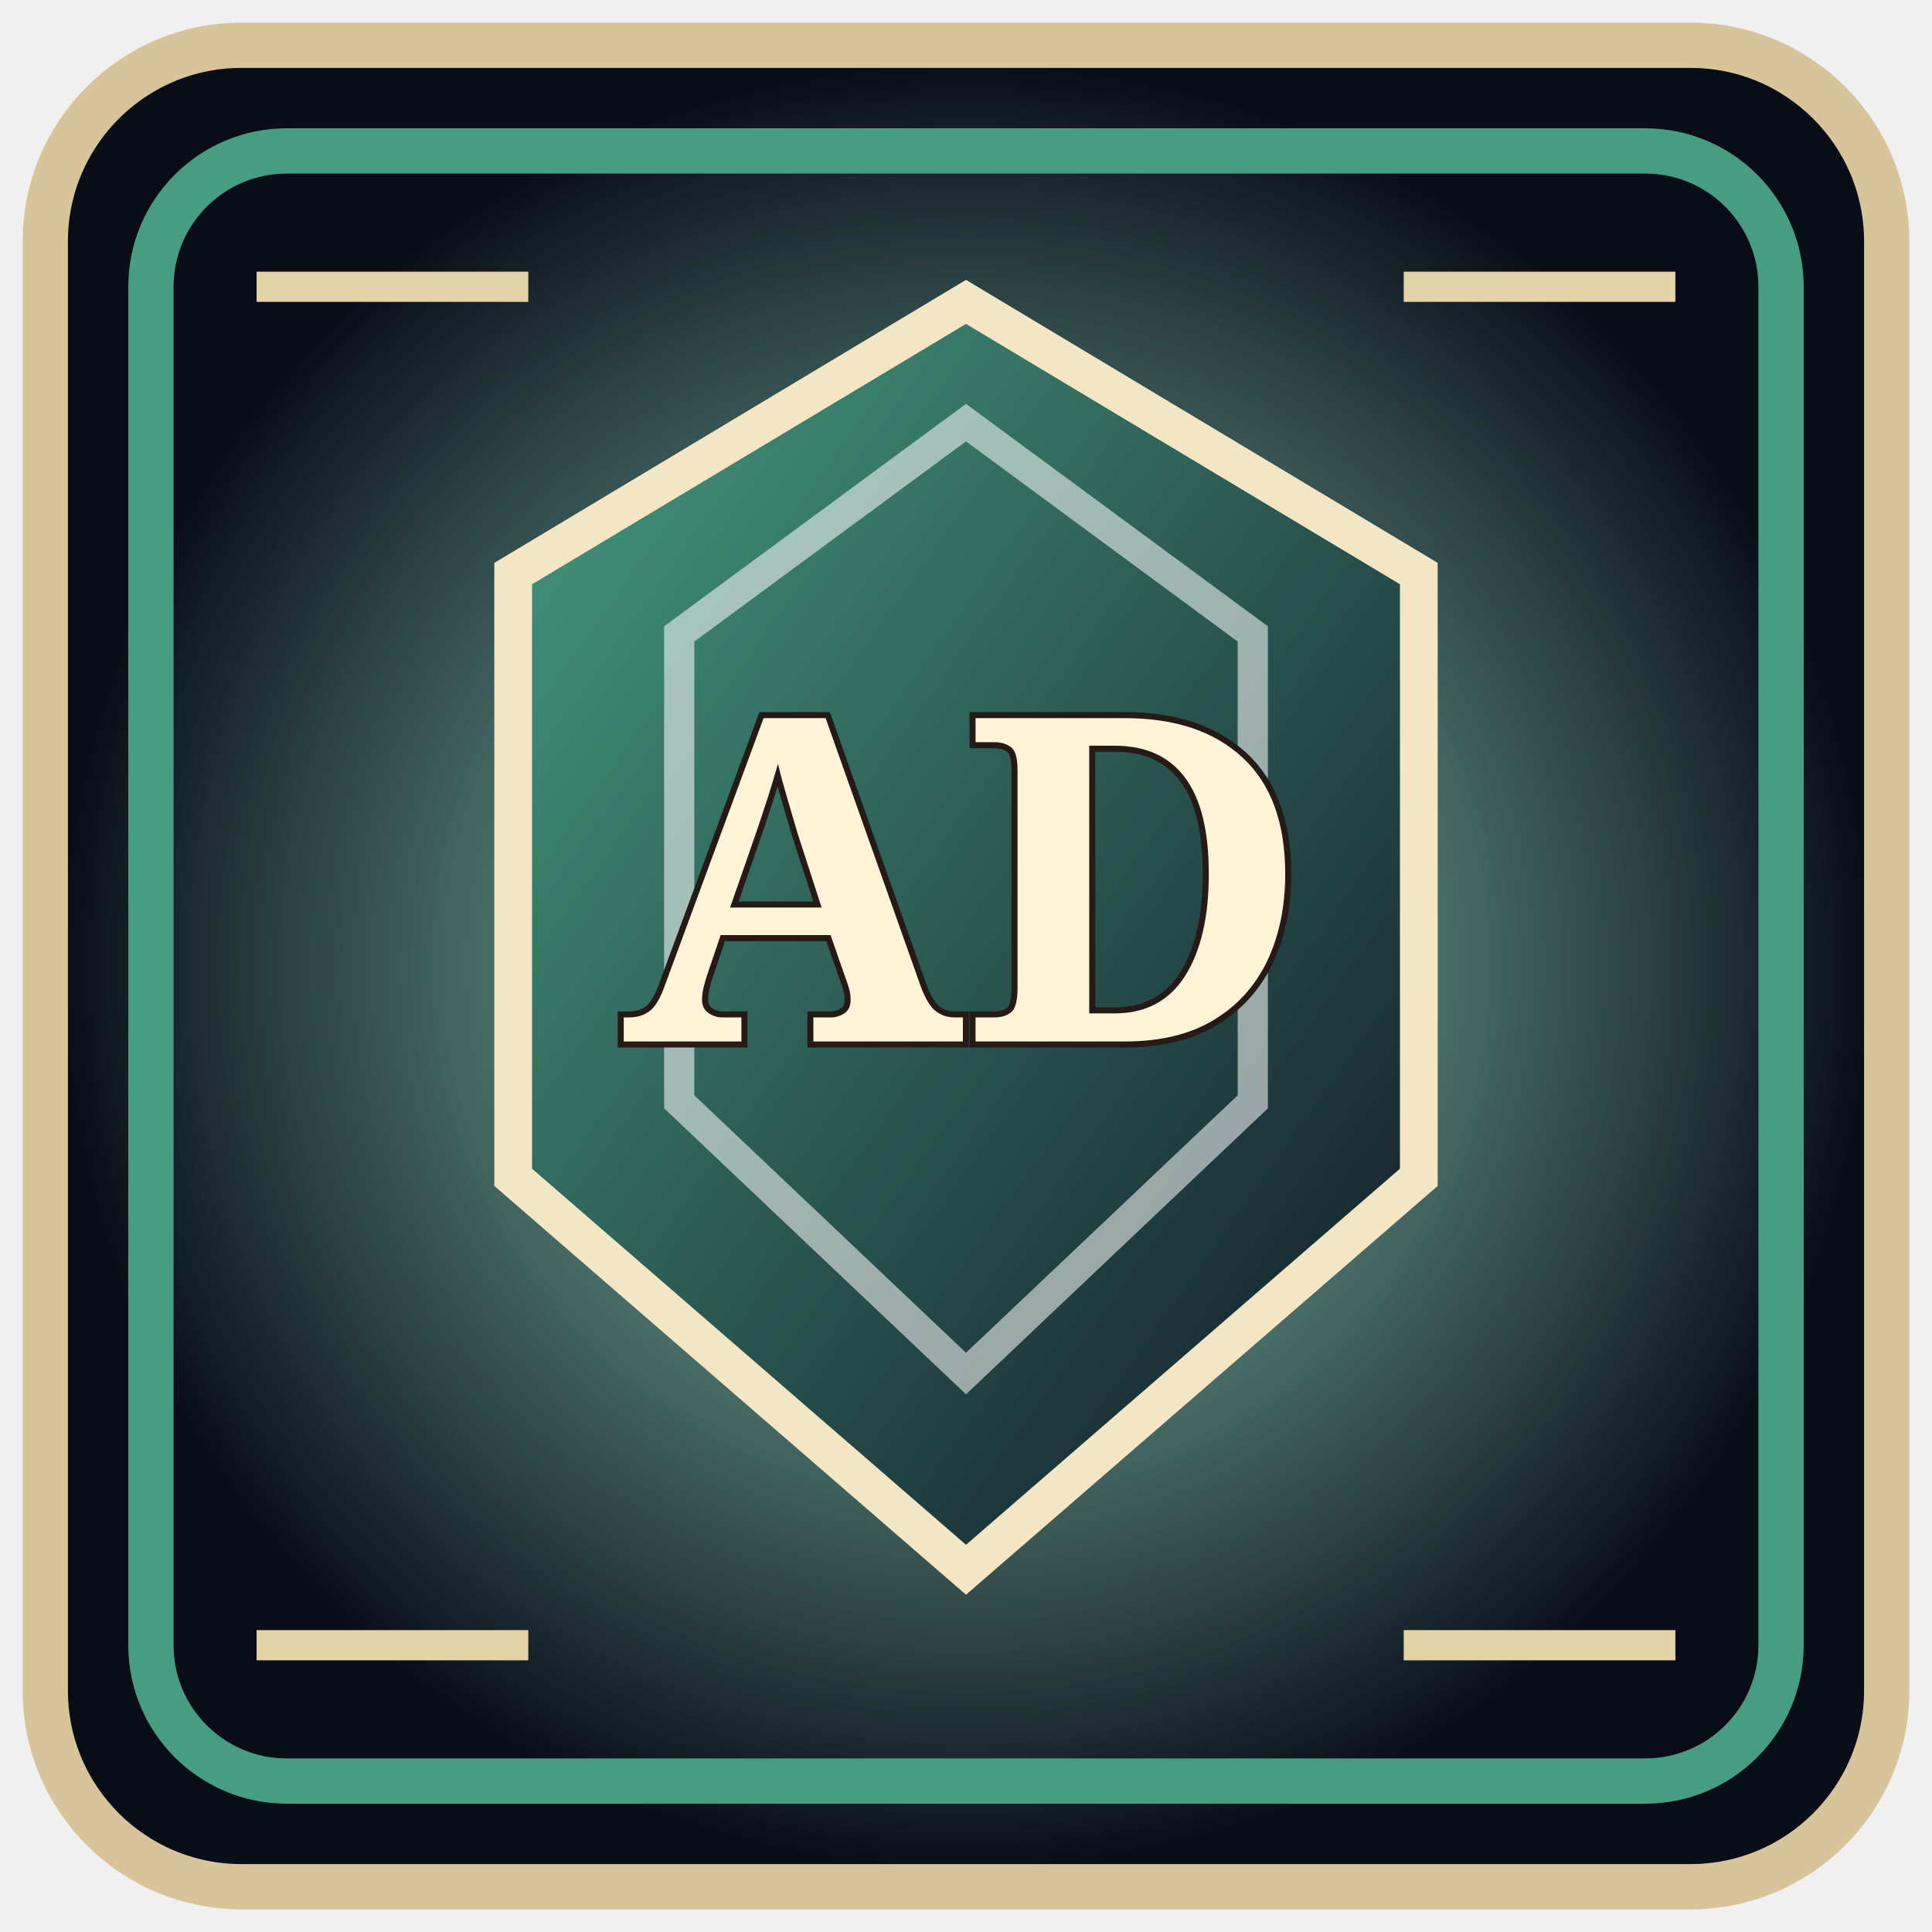
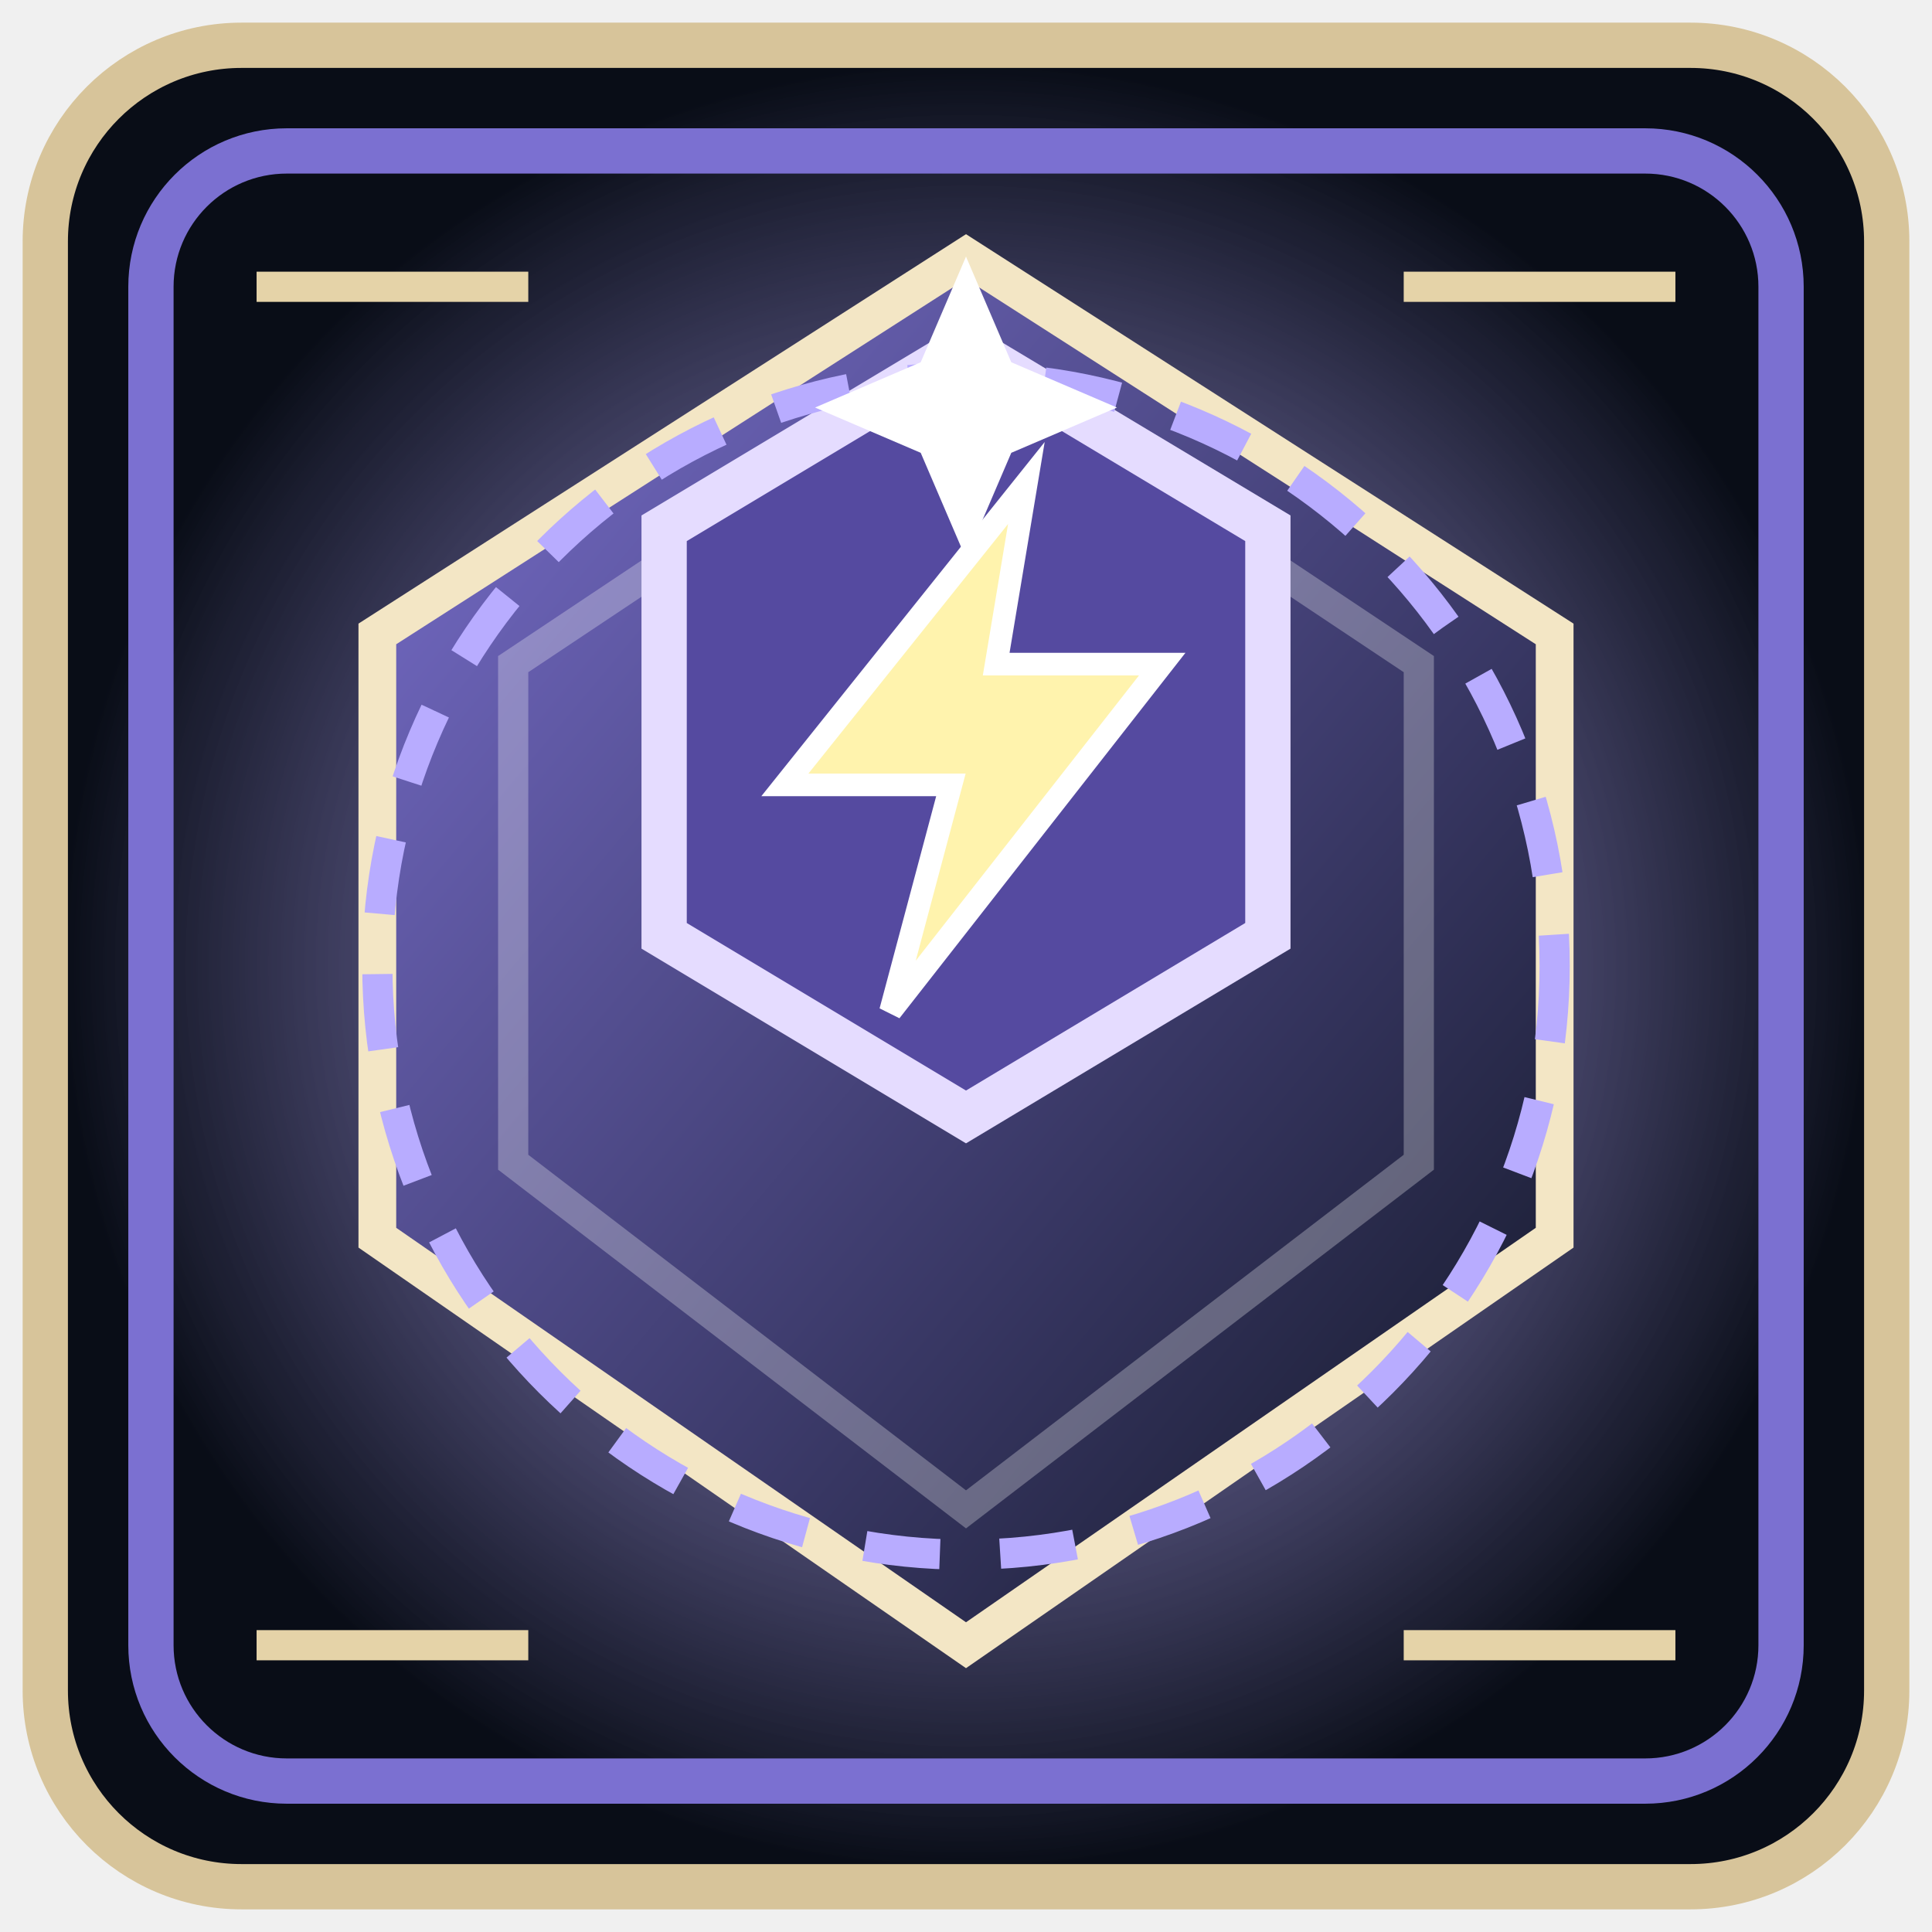
<svg xmlns="http://www.w3.org/2000/svg" width="128" height="128" viewBox="0 0 128 128">
  <defs>
-     <linearGradient id="g" x1="0" y1="0" x2="1" y2="1">
-       <stop stop-color="#469d82" />
+     <linearGradient id="bg" x1="0" y1="0" x2="1" y2="1">
+       <stop stop-color="#7b70d1" />
      <stop offset="1" stop-color="#101522" />
    </linearGradient>
-     <radialGradient id="r">
-       <stop stop-color="#469d82" stop-opacity=".65" />
+     <radialGradient id="glow">
+       <stop stop-color="#7b70d1" stop-opacity=".7" />
      <stop offset="1" stop-color="#090d17" />
    </radialGradient>
  </defs>
-   <rect x="3" y="3" width="122" height="122" rx="13" fill="url(#r)" stroke="#d7c49a" stroke-width="3" />
-   <rect x="10" y="10" width="108" height="108" rx="9" fill="none" stroke="#469d82" stroke-width="3" />
-   <path d="M64 20 94 38 94 78 64 104 34 78 34 38Z" fill="url(#g)" stroke="#f3e6c5" stroke-width="2.5" />
-   <path d="M64 28 83 42 83 73 64 91 45 73 45 42Z" fill="none" stroke="#fff" stroke-opacity=".55" stroke-width="2" />
-   <text x="64" y="69" text-anchor="middle" font-family="serif" font-size="30" font-weight="bold" fill="#fff4d7" stroke="#251a16" stroke-width=".8" paint-order="stroke">AD</text>
+   <rect x="3" y="3" width="122" height="122" rx="13" fill="url(#glow)" stroke="#d7c49a" stroke-width="3" />
+   <rect x="10" y="10" width="108" height="108" rx="9" fill="none" stroke="#7b70d1" stroke-width="3" />
+   <path d="M64 17 103 42 103 82 64 109 25 82 25 42Z" fill="url(#bg)" stroke="#f3e6c5" stroke-width="2.5" />
+   <path d="M64 24 94 44 94 77 64 100 34 77 34 44Z" fill="none" stroke="#fff" stroke-opacity=".28" stroke-width="2" />
+   <path d="M64 23 84 35v27L64 74 44 62V35Z" fill="#554aa0" stroke="#e5dcff" stroke-width="3" />
+   <path d="m68 32-16 20h11l-4 15 18-23H66Z" fill="#fff3ad" stroke="#fff" stroke-width="1.5" />
+   <circle cx="64" cy="64" r="39" fill="none" stroke="#b8acff" stroke-width="2" stroke-dasharray="5 4" />
+   <path d="m64 17 3 7 7 3-7 3-3 7-3-7-7-3 7-3Z" fill="#fff" />
  <path d="M17 19h18M93 109h18M17 109h18M93 19h18" stroke="#e5d3a8" stroke-width="2" />
</svg>
